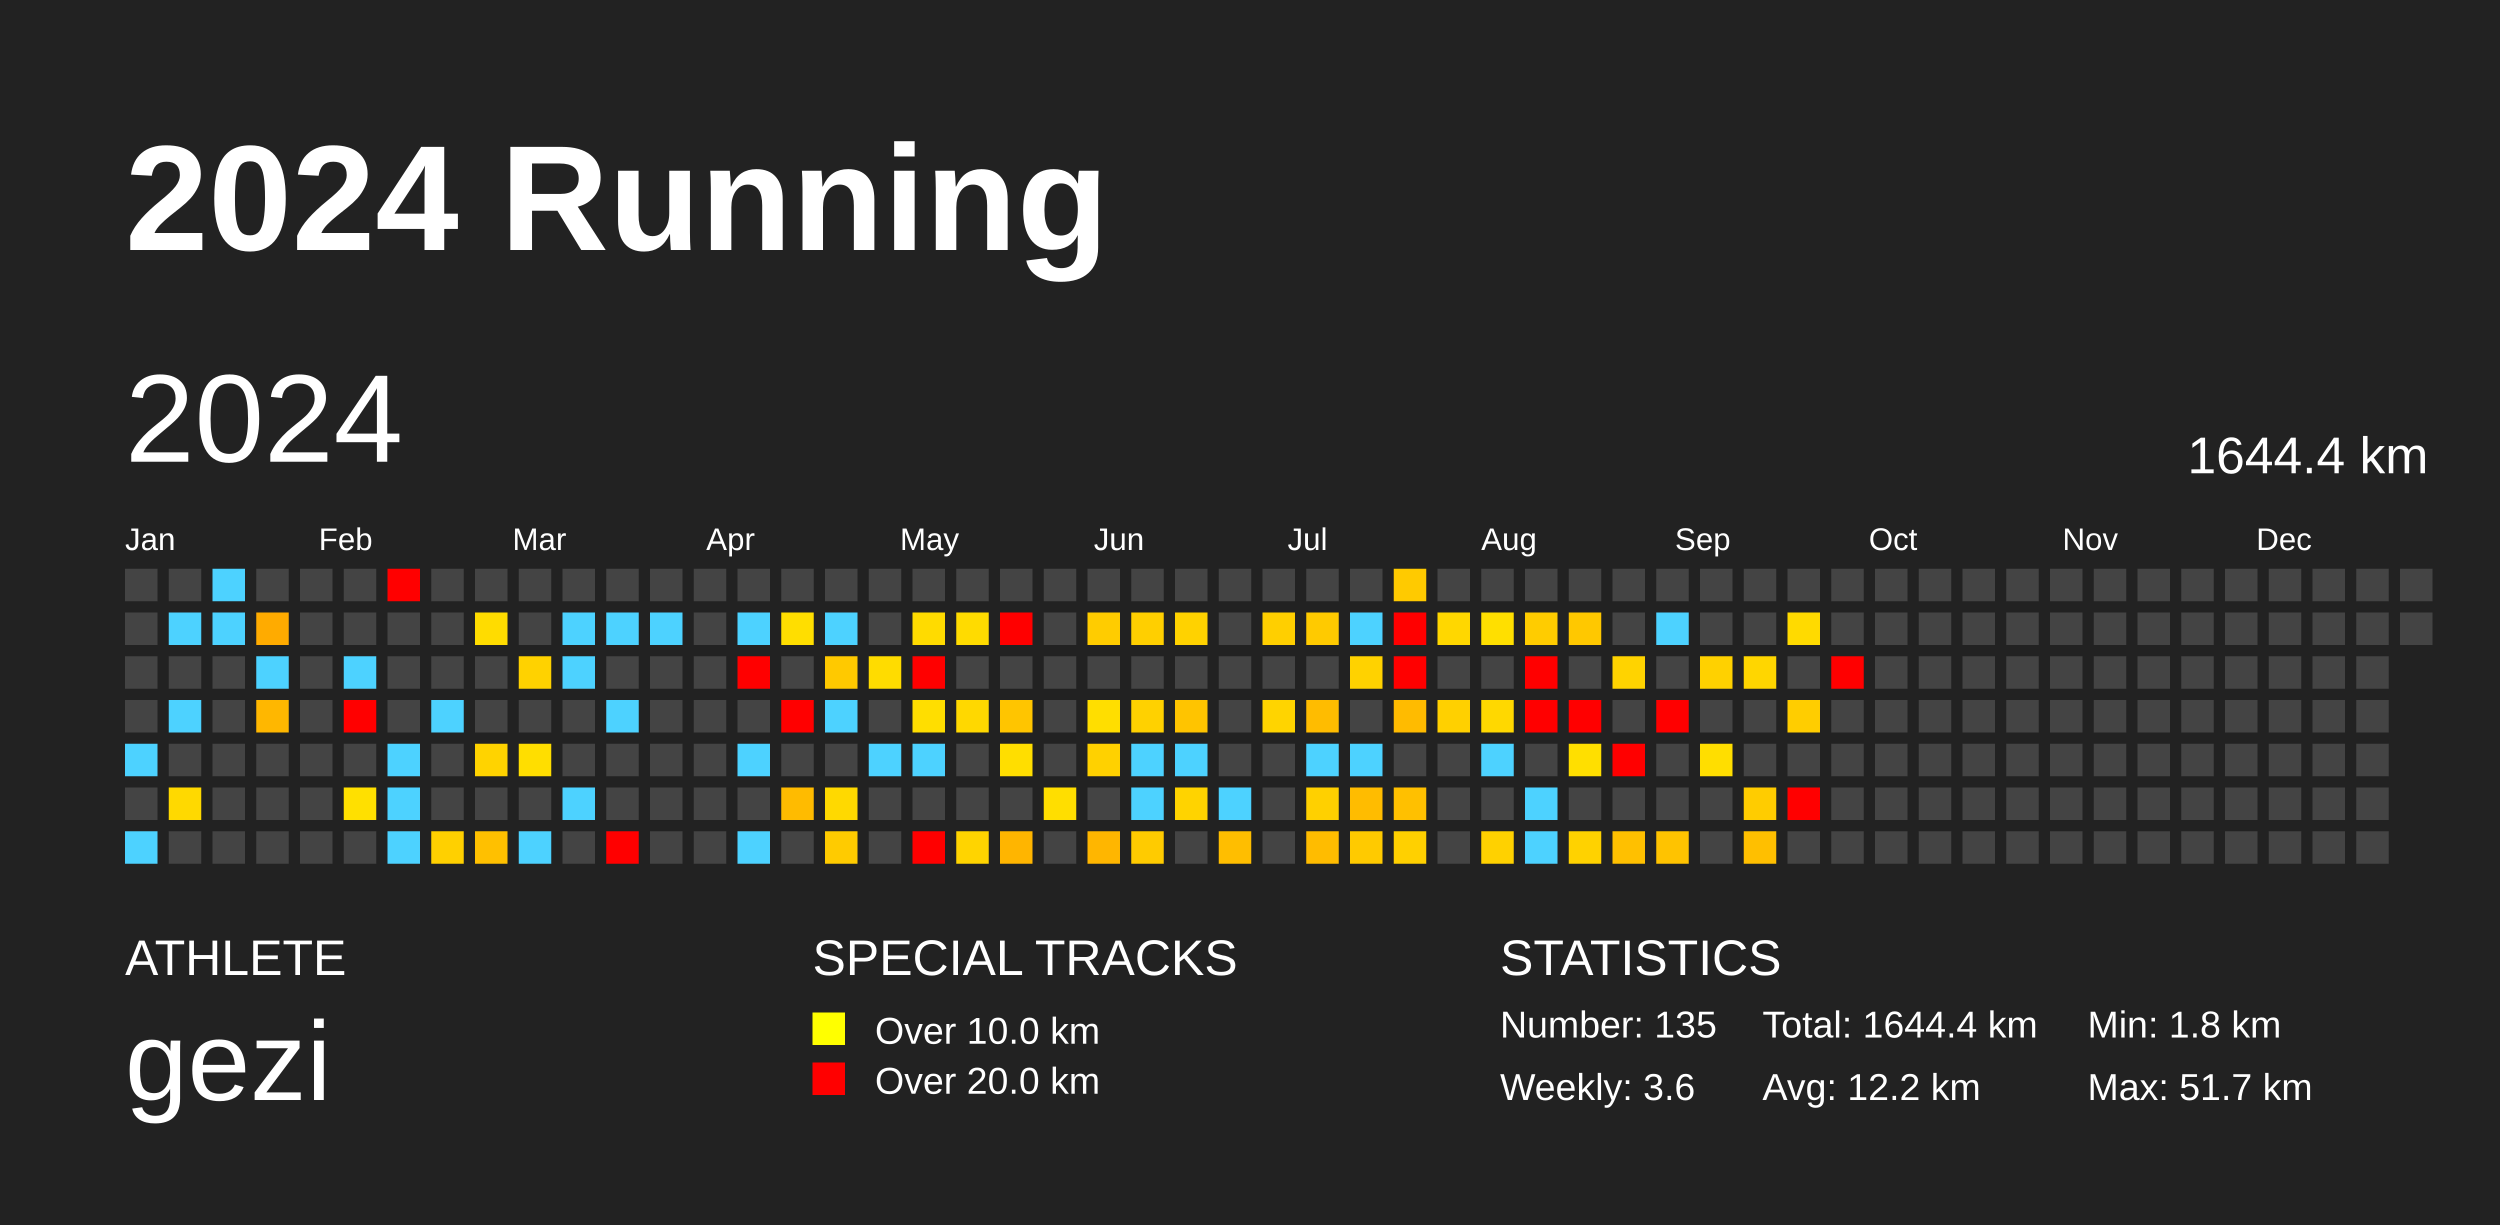
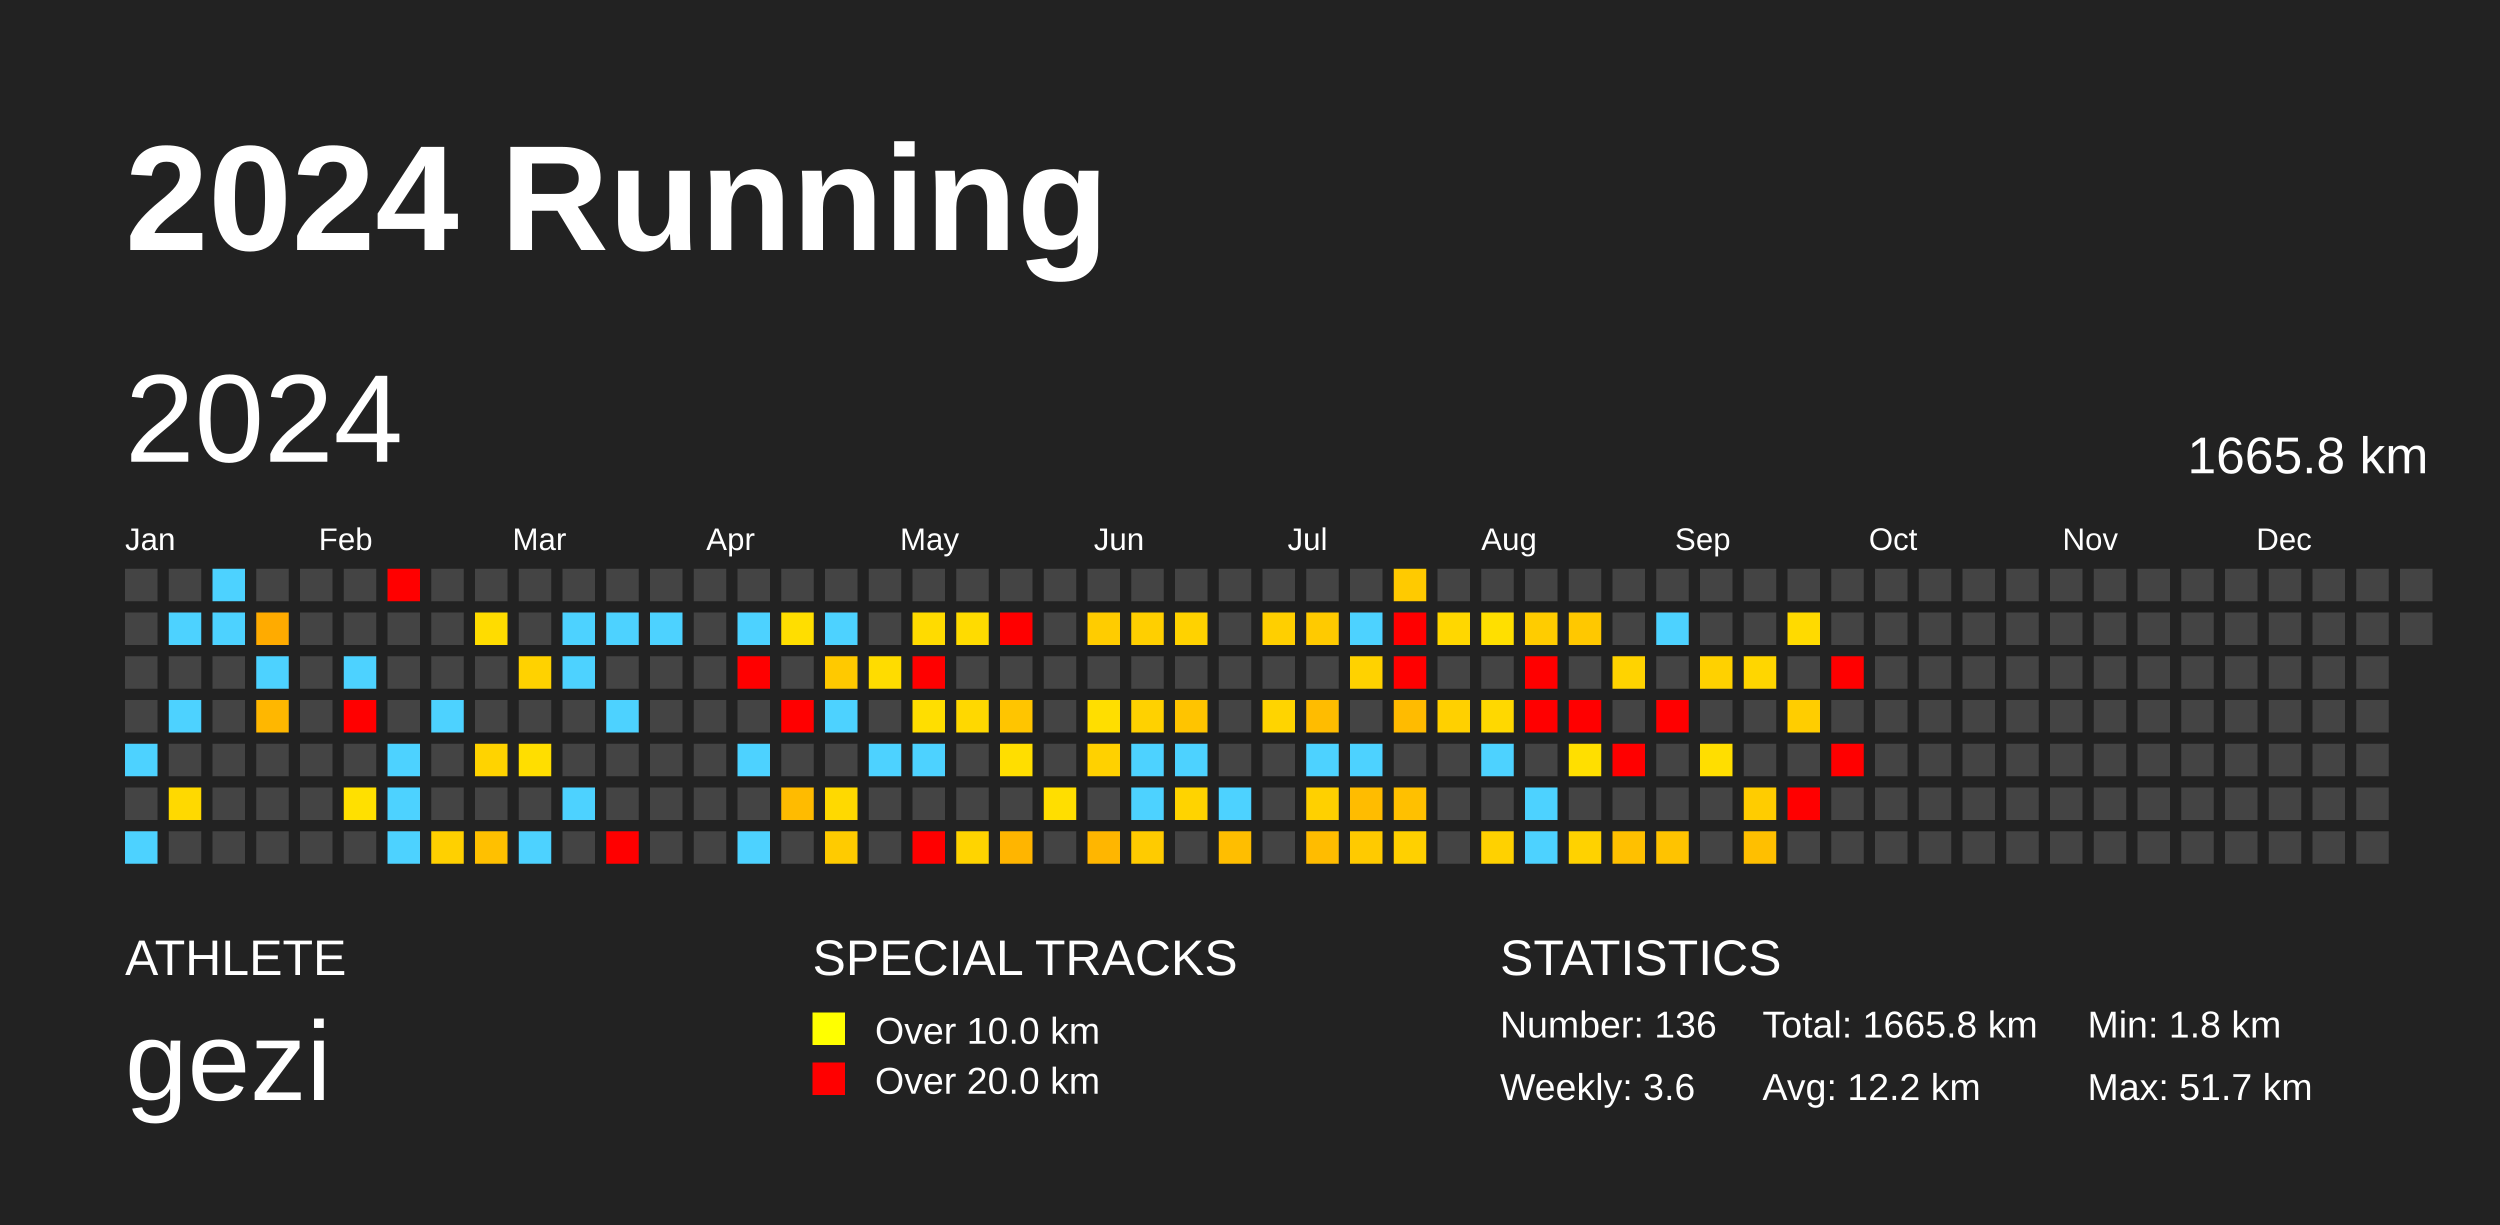
<svg xmlns="http://www.w3.org/2000/svg" baseProfile="full" height="98mm" version="1.1" viewBox="0,0,200,98" width="200mm">
  <defs />
  <rect fill="#222222" height="98" width="200" x="0" y="0" />
  <text fill="#FFFFFF" style="font-size:12px; font-family:Arial; font-weight:bold;" x="10" y="20">2024 Running</text>
  <text fill="#FFFFFF" style="font-size:4px; font-family:Arial" x="10" y="78">ATHLETE</text>
  <text fill="#FFFFFF" style="font-size:9px; font-family:Arial" x="10" y="88">gezi</text>
  <text fill="#FFFFFF" style="font-size:4px; font-family:Arial" x="65" y="78">SPECIAL TRACKS</text>
  <rect fill="yellow" height="2.6" width="2.6" x="65" y="81" />
  <text fill="#FFFFFF" style="font-size:3px; font-family:Arial" x="70" y="83.5">Over 10.0 km</text>
  <rect fill="red" height="2.6" width="2.6" x="65" y="85" />
  <text fill="#FFFFFF" style="font-size:3px; font-family:Arial" x="70" y="87.5">Over 20.0 km</text>
  <text fill="#FFFFFF" style="font-size:4px; font-family:Arial" x="120" y="78">STATISTICS</text>
-   <text fill="#FFFFFF" style="font-size:3px; font-family:Arial" x="120" y="83">Number: 135</text>
+   <text fill="#FFFFFF" style="font-size:3px; font-family:Arial" x="120" y="83">Number: 136</text>
  <text fill="#FFFFFF" style="font-size:3px; font-family:Arial" x="120" y="88">Weekly: 3.6</text>
-   <text fill="#FFFFFF" style="font-size:3px; font-family:Arial" x="141" y="83">Total: 1644.4 km</text>
+   <text fill="#FFFFFF" style="font-size:3px; font-family:Arial" x="141" y="83">Total: 1665.8 km</text>
  <text fill="#FFFFFF" style="font-size:3px; font-family:Arial" x="141" y="88">Avg: 12.2 km</text>
  <text fill="#FFFFFF" style="font-size:3px; font-family:Arial" x="167" y="83">Min: 1.8 km</text>
  <text fill="#FFFFFF" style="font-size:3px; font-family:Arial" x="167" y="88">Max: 51.7 km</text>
  <text dominant-baseline="hanging" fill="#FFFFFF" style="font-size:10.0px; font-family:Arial;" x="10" y="30">2024</text>
-   <text dominant-baseline="hanging" fill="#FFFFFF" style="font-size:4.125px; font-family:Arial;" x="175" y="35">1644.4 km</text>
+   <text dominant-baseline="hanging" fill="#FFFFFF" style="font-size:4.125px; font-family:Arial;" x="175" y="35">1665.8 km</text>
  <text fill="#FFFFFF" style="font-size:2.5px; font-family:Arial" x="10.0" y="44">Jan</text>
  <text fill="#FFFFFF" style="font-size:2.5px; font-family:Arial" x="25.5" y="44">Feb</text>
  <text fill="#FFFFFF" style="font-size:2.5px; font-family:Arial" x="41.0" y="44">Mar</text>
  <text fill="#FFFFFF" style="font-size:2.5px; font-family:Arial" x="56.5" y="44">Apr</text>
  <text fill="#FFFFFF" style="font-size:2.5px; font-family:Arial" x="72.0" y="44">May</text>
  <text fill="#FFFFFF" style="font-size:2.5px; font-family:Arial" x="87.5" y="44">Jun</text>
  <text fill="#FFFFFF" style="font-size:2.5px; font-family:Arial" x="103.0" y="44">Jul</text>
  <text fill="#FFFFFF" style="font-size:2.5px; font-family:Arial" x="118.5" y="44">Aug</text>
  <text fill="#FFFFFF" style="font-size:2.5px; font-family:Arial" x="134.0" y="44">Sep</text>
  <text fill="#FFFFFF" style="font-size:2.5px; font-family:Arial" x="149.5" y="44">Oct</text>
  <text fill="#FFFFFF" style="font-size:2.5px; font-family:Arial" x="165.0" y="44">Nov</text>
  <text fill="#FFFFFF" style="font-size:2.5px; font-family:Arial" x="180.5" y="44">Dec</text>
  <rect fill="#444444" height="2.6" width="2.6" x="10.0" y="45.5" />
  <rect fill="#444444" height="2.6" width="2.6" x="10.0" y="49.0" />
  <rect fill="#444444" height="2.6" width="2.6" x="10.0" y="52.5" />
  <rect fill="#444444" height="2.6" width="2.6" x="10.0" y="56.0" />
  <rect fill="#4dd2ff" height="2.6" width="2.6" x="10.0" y="59.5" />
  <rect fill="#444444" height="2.6" width="2.6" x="10.0" y="63.0" />
  <rect fill="#4dd2ff" height="2.6" width="2.6" x="10.0" y="66.5" />
  <rect fill="#444444" height="2.6" width="2.6" x="13.5" y="45.5" />
  <rect fill="#4dd2ff" height="2.6" width="2.6" x="13.5" y="49.0" />
  <rect fill="#444444" height="2.6" width="2.6" x="13.5" y="52.5" />
  <rect fill="#4dd2ff" height="2.6" width="2.6" x="13.5" y="56.0" />
  <rect fill="#444444" height="2.6" width="2.6" x="13.5" y="59.5" />
  <rect fill="#ffd900" height="2.6" width="2.6" x="13.5" y="63.0" />
  <rect fill="#444444" height="2.6" width="2.6" x="13.5" y="66.5" />
  <rect fill="#4dd2ff" height="2.6" width="2.6" x="17.0" y="45.5" />
  <rect fill="#4dd2ff" height="2.6" width="2.6" x="17.0" y="49.0" />
  <rect fill="#444444" height="2.6" width="2.6" x="17.0" y="52.5" />
  <rect fill="#444444" height="2.6" width="2.6" x="17.0" y="56.0" />
  <rect fill="#444444" height="2.6" width="2.6" x="17.0" y="59.5" />
  <rect fill="#444444" height="2.6" width="2.6" x="17.0" y="63.0" />
  <rect fill="#444444" height="2.6" width="2.6" x="17.0" y="66.5" />
  <rect fill="#444444" height="2.6" width="2.6" x="20.5" y="45.5" />
  <rect fill="#ffab00" height="2.6" width="2.6" x="20.5" y="49.0" />
  <rect fill="#4dd2ff" height="2.6" width="2.6" x="20.5" y="52.5" />
  <rect fill="#ffb700" height="2.6" width="2.6" x="20.5" y="56.0" />
  <rect fill="#444444" height="2.6" width="2.6" x="20.5" y="59.5" />
  <rect fill="#444444" height="2.6" width="2.6" x="20.5" y="63.0" />
  <rect fill="#444444" height="2.6" width="2.6" x="20.5" y="66.5" />
  <rect fill="#444444" height="2.6" width="2.6" x="24.0" y="45.5" />
  <rect fill="#444444" height="2.6" width="2.6" x="24.0" y="49.0" />
  <rect fill="#444444" height="2.6" width="2.6" x="24.0" y="52.5" />
  <rect fill="#444444" height="2.6" width="2.6" x="24.0" y="56.0" />
  <rect fill="#444444" height="2.6" width="2.6" x="24.0" y="59.5" />
  <rect fill="#444444" height="2.6" width="2.6" x="24.0" y="63.0" />
  <rect fill="#444444" height="2.6" width="2.6" x="24.0" y="66.5" />
  <rect fill="#444444" height="2.6" width="2.6" x="27.5" y="45.5" />
  <rect fill="#444444" height="2.6" width="2.6" x="27.5" y="49.0" />
  <rect fill="#4dd2ff" height="2.6" width="2.6" x="27.5" y="52.5" />
  <rect fill="red" height="2.6" width="2.6" x="27.5" y="56.0" />
  <rect fill="#444444" height="2.6" width="2.6" x="27.5" y="59.5" />
  <rect fill="#ffe000" height="2.6" width="2.6" x="27.5" y="63.0" />
  <rect fill="#444444" height="2.6" width="2.6" x="27.5" y="66.5" />
  <rect fill="red" height="2.6" width="2.6" x="31.0" y="45.5" />
  <rect fill="#444444" height="2.6" width="2.6" x="31.0" y="49.0" />
  <rect fill="#444444" height="2.6" width="2.6" x="31.0" y="52.5" />
  <rect fill="#444444" height="2.6" width="2.6" x="31.0" y="56.0" />
  <rect fill="#4dd2ff" height="2.6" width="2.6" x="31.0" y="59.5" />
  <rect fill="#4dd2ff" height="2.6" width="2.6" x="31.0" y="63.0" />
  <rect fill="#4dd2ff" height="2.6" width="2.6" x="31.0" y="66.5" />
  <rect fill="#444444" height="2.6" width="2.6" x="34.5" y="45.5" />
  <rect fill="#444444" height="2.6" width="2.6" x="34.5" y="49.0" />
  <rect fill="#444444" height="2.6" width="2.6" x="34.5" y="52.5" />
  <rect fill="#4dd2ff" height="2.6" width="2.6" x="34.5" y="56.0" />
  <rect fill="#444444" height="2.6" width="2.6" x="34.5" y="59.5" />
  <rect fill="#444444" height="2.6" width="2.6" x="34.5" y="63.0" />
  <rect fill="#ffd000" height="2.6" width="2.6" x="34.5" y="66.5" />
  <rect fill="#444444" height="2.6" width="2.6" x="38.0" y="45.5" />
  <rect fill="#ffdc00" height="2.6" width="2.6" x="38.0" y="49.0" />
  <rect fill="#444444" height="2.6" width="2.6" x="38.0" y="52.5" />
  <rect fill="#444444" height="2.6" width="2.6" x="38.0" y="56.0" />
  <rect fill="#ffd300" height="2.6" width="2.6" x="38.0" y="59.5" />
  <rect fill="#444444" height="2.6" width="2.6" x="38.0" y="63.0" />
  <rect fill="#ffc000" height="2.6" width="2.6" x="38.0" y="66.5" />
  <rect fill="#444444" height="2.6" width="2.6" x="41.5" y="45.5" />
  <rect fill="#444444" height="2.6" width="2.6" x="41.5" y="49.0" />
  <rect fill="#ffd200" height="2.6" width="2.6" x="41.5" y="52.5" />
  <rect fill="#444444" height="2.6" width="2.6" x="41.5" y="56.0" />
  <rect fill="#ffde00" height="2.6" width="2.6" x="41.5" y="59.5" />
  <rect fill="#444444" height="2.6" width="2.6" x="41.5" y="63.0" />
  <rect fill="#4dd2ff" height="2.6" width="2.6" x="41.5" y="66.5" />
  <rect fill="#444444" height="2.6" width="2.6" x="45.0" y="45.5" />
  <rect fill="#4dd2ff" height="2.6" width="2.6" x="45.0" y="49.0" />
  <rect fill="#4dd2ff" height="2.6" width="2.6" x="45.0" y="52.5" />
  <rect fill="#444444" height="2.6" width="2.6" x="45.0" y="56.0" />
  <rect fill="#444444" height="2.6" width="2.6" x="45.0" y="59.5" />
  <rect fill="#4dd2ff" height="2.6" width="2.6" x="45.0" y="63.0" />
  <rect fill="#444444" height="2.6" width="2.6" x="45.0" y="66.5" />
  <rect fill="#444444" height="2.6" width="2.6" x="48.5" y="45.5" />
  <rect fill="#4dd2ff" height="2.6" width="2.6" x="48.5" y="49.0" />
  <rect fill="#444444" height="2.6" width="2.6" x="48.5" y="52.5" />
  <rect fill="#4dd2ff" height="2.6" width="2.6" x="48.5" y="56.0" />
  <rect fill="#444444" height="2.6" width="2.6" x="48.5" y="59.5" />
  <rect fill="#444444" height="2.6" width="2.6" x="48.5" y="63.0" />
  <rect fill="red" height="2.6" width="2.6" x="48.5" y="66.5" />
  <rect fill="#444444" height="2.6" width="2.6" x="52.0" y="45.5" />
  <rect fill="#4dd2ff" height="2.6" width="2.6" x="52.0" y="49.0" />
  <rect fill="#444444" height="2.6" width="2.6" x="52.0" y="52.5" />
  <rect fill="#444444" height="2.6" width="2.6" x="52.0" y="56.0" />
  <rect fill="#444444" height="2.6" width="2.6" x="52.0" y="59.5" />
  <rect fill="#444444" height="2.6" width="2.6" x="52.0" y="63.0" />
  <rect fill="#444444" height="2.6" width="2.6" x="52.0" y="66.5" />
  <rect fill="#444444" height="2.6" width="2.6" x="55.5" y="45.5" />
  <rect fill="#444444" height="2.6" width="2.6" x="55.5" y="49.0" />
  <rect fill="#444444" height="2.6" width="2.6" x="55.5" y="52.5" />
  <rect fill="#444444" height="2.6" width="2.6" x="55.5" y="56.0" />
  <rect fill="#444444" height="2.6" width="2.6" x="55.5" y="59.5" />
  <rect fill="#444444" height="2.6" width="2.6" x="55.5" y="63.0" />
  <rect fill="#444444" height="2.6" width="2.6" x="55.5" y="66.5" />
  <rect fill="#444444" height="2.6" width="2.6" x="59.0" y="45.5" />
  <rect fill="#4dd2ff" height="2.6" width="2.6" x="59.0" y="49.0" />
  <rect fill="red" height="2.6" width="2.6" x="59.0" y="52.5" />
  <rect fill="#444444" height="2.6" width="2.6" x="59.0" y="56.0" />
  <rect fill="#4dd2ff" height="2.6" width="2.6" x="59.0" y="59.5" />
  <rect fill="#444444" height="2.6" width="2.6" x="59.0" y="63.0" />
  <rect fill="#4dd2ff" height="2.6" width="2.6" x="59.0" y="66.5" />
  <rect fill="#444444" height="2.6" width="2.6" x="62.5" y="45.5" />
  <rect fill="#ffde00" height="2.6" width="2.6" x="62.5" y="49.0" />
  <rect fill="#444444" height="2.6" width="2.6" x="62.5" y="52.5" />
  <rect fill="red" height="2.6" width="2.6" x="62.5" y="56.0" />
  <rect fill="#444444" height="2.6" width="2.6" x="62.5" y="59.5" />
  <rect fill="#ffbb00" height="2.6" width="2.6" x="62.5" y="63.0" />
  <rect fill="#444444" height="2.6" width="2.6" x="62.5" y="66.5" />
  <rect fill="#444444" height="2.6" width="2.6" x="66.0" y="45.5" />
  <rect fill="#4dd2ff" height="2.6" width="2.6" x="66.0" y="49.0" />
  <rect fill="#ffc900" height="2.6" width="2.6" x="66.0" y="52.5" />
  <rect fill="#4dd2ff" height="2.6" width="2.6" x="66.0" y="56.0" />
  <rect fill="#444444" height="2.6" width="2.6" x="66.0" y="59.5" />
  <rect fill="#ffd900" height="2.6" width="2.6" x="66.0" y="63.0" />
  <rect fill="#ffcb00" height="2.6" width="2.6" x="66.0" y="66.5" />
  <rect fill="#444444" height="2.6" width="2.6" x="69.5" y="45.5" />
  <rect fill="#444444" height="2.6" width="2.6" x="69.5" y="49.0" />
  <rect fill="#ffdc00" height="2.6" width="2.6" x="69.5" y="52.5" />
  <rect fill="#444444" height="2.6" width="2.6" x="69.5" y="56.0" />
  <rect fill="#4dd2ff" height="2.6" width="2.6" x="69.5" y="59.5" />
  <rect fill="#444444" height="2.6" width="2.6" x="69.5" y="63.0" />
  <rect fill="#444444" height="2.6" width="2.6" x="69.5" y="66.5" />
  <rect fill="#444444" height="2.6" width="2.6" x="73.0" y="45.5" />
  <rect fill="#ffdb00" height="2.6" width="2.6" x="73.0" y="49.0" />
  <rect fill="red" height="2.6" width="2.6" x="73.0" y="52.5" />
  <rect fill="#ffde00" height="2.6" width="2.6" x="73.0" y="56.0" />
  <rect fill="#4dd2ff" height="2.6" width="2.6" x="73.0" y="59.5" />
  <rect fill="#444444" height="2.6" width="2.6" x="73.0" y="63.0" />
  <rect fill="red" height="2.6" width="2.6" x="73.0" y="66.5" />
  <rect fill="#444444" height="2.6" width="2.6" x="76.5" y="45.5" />
  <rect fill="#ffdb00" height="2.6" width="2.6" x="76.5" y="49.0" />
  <rect fill="#444444" height="2.6" width="2.6" x="76.5" y="52.5" />
  <rect fill="#ffd800" height="2.6" width="2.6" x="76.5" y="56.0" />
  <rect fill="#444444" height="2.6" width="2.6" x="76.5" y="59.5" />
  <rect fill="#444444" height="2.6" width="2.6" x="76.5" y="63.0" />
  <rect fill="#ffd400" height="2.6" width="2.6" x="76.5" y="66.5" />
  <rect fill="#444444" height="2.6" width="2.6" x="80.0" y="45.5" />
  <rect fill="red" height="2.6" width="2.6" x="80.0" y="49.0" />
  <rect fill="#444444" height="2.6" width="2.6" x="80.0" y="52.5" />
  <rect fill="#ffc500" height="2.6" width="2.6" x="80.0" y="56.0" />
  <rect fill="#ffde00" height="2.6" width="2.6" x="80.0" y="59.5" />
  <rect fill="#444444" height="2.6" width="2.6" x="80.0" y="63.0" />
  <rect fill="#ffb500" height="2.6" width="2.6" x="80.0" y="66.5" />
  <rect fill="#444444" height="2.6" width="2.6" x="83.5" y="45.5" />
  <rect fill="#444444" height="2.6" width="2.6" x="83.5" y="49.0" />
  <rect fill="#444444" height="2.6" width="2.6" x="83.5" y="52.5" />
  <rect fill="#444444" height="2.6" width="2.6" x="83.5" y="56.0" />
  <rect fill="#444444" height="2.6" width="2.6" x="83.5" y="59.5" />
  <rect fill="#ffde00" height="2.6" width="2.6" x="83.5" y="63.0" />
  <rect fill="#444444" height="2.6" width="2.6" x="83.5" y="66.5" />
  <rect fill="#444444" height="2.6" width="2.6" x="87.0" y="45.5" />
  <rect fill="#ffcc00" height="2.6" width="2.6" x="87.0" y="49.0" />
  <rect fill="#444444" height="2.6" width="2.6" x="87.0" y="52.5" />
  <rect fill="#ffde00" height="2.6" width="2.6" x="87.0" y="56.0" />
  <rect fill="#ffd100" height="2.6" width="2.6" x="87.0" y="59.5" />
  <rect fill="#444444" height="2.6" width="2.6" x="87.0" y="63.0" />
  <rect fill="#ffb600" height="2.6" width="2.6" x="87.0" y="66.5" />
  <rect fill="#444444" height="2.6" width="2.6" x="90.5" y="45.5" />
  <rect fill="#ffcf00" height="2.6" width="2.6" x="90.5" y="49.0" />
  <rect fill="#444444" height="2.6" width="2.6" x="90.5" y="52.5" />
  <rect fill="#ffd100" height="2.6" width="2.6" x="90.5" y="56.0" />
  <rect fill="#4dd2ff" height="2.6" width="2.6" x="90.5" y="59.5" />
  <rect fill="#4dd2ff" height="2.6" width="2.6" x="90.5" y="63.0" />
  <rect fill="#ffcb00" height="2.6" width="2.6" x="90.5" y="66.5" />
  <rect fill="#444444" height="2.6" width="2.6" x="94.0" y="45.5" />
  <rect fill="#ffd200" height="2.6" width="2.6" x="94.0" y="49.0" />
  <rect fill="#444444" height="2.6" width="2.6" x="94.0" y="52.5" />
  <rect fill="#ffc400" height="2.6" width="2.6" x="94.0" y="56.0" />
  <rect fill="#4dd2ff" height="2.6" width="2.6" x="94.0" y="59.5" />
  <rect fill="#ffd300" height="2.6" width="2.6" x="94.0" y="63.0" />
  <rect fill="#444444" height="2.6" width="2.6" x="94.0" y="66.5" />
  <rect fill="#444444" height="2.6" width="2.6" x="97.5" y="45.5" />
  <rect fill="#444444" height="2.6" width="2.6" x="97.5" y="49.0" />
  <rect fill="#444444" height="2.6" width="2.6" x="97.5" y="52.5" />
  <rect fill="#444444" height="2.6" width="2.6" x="97.5" y="56.0" />
  <rect fill="#444444" height="2.6" width="2.6" x="97.5" y="59.5" />
  <rect fill="#4dd2ff" height="2.6" width="2.6" x="97.5" y="63.0" />
  <rect fill="#ffbe00" height="2.6" width="2.6" x="97.5" y="66.5" />
  <rect fill="#444444" height="2.6" width="2.6" x="101.0" y="45.5" />
  <rect fill="#ffcf00" height="2.6" width="2.6" x="101.0" y="49.0" />
  <rect fill="#444444" height="2.6" width="2.6" x="101.0" y="52.5" />
  <rect fill="#ffd400" height="2.6" width="2.6" x="101.0" y="56.0" />
  <rect fill="#444444" height="2.6" width="2.6" x="101.0" y="59.5" />
  <rect fill="#444444" height="2.6" width="2.6" x="101.0" y="63.0" />
  <rect fill="#444444" height="2.6" width="2.6" x="101.0" y="66.5" />
  <rect fill="#444444" height="2.6" width="2.6" x="104.5" y="45.5" />
  <rect fill="#ffca00" height="2.6" width="2.6" x="104.5" y="49.0" />
  <rect fill="#444444" height="2.6" width="2.6" x="104.5" y="52.5" />
  <rect fill="#ffbc00" height="2.6" width="2.6" x="104.5" y="56.0" />
  <rect fill="#4dd2ff" height="2.6" width="2.6" x="104.5" y="59.5" />
  <rect fill="#ffd000" height="2.6" width="2.6" x="104.5" y="63.0" />
  <rect fill="#ffbc00" height="2.6" width="2.6" x="104.5" y="66.5" />
  <rect fill="#444444" height="2.6" width="2.6" x="108.0" y="45.5" />
  <rect fill="#4dd2ff" height="2.6" width="2.6" x="108.0" y="49.0" />
  <rect fill="#ffd200" height="2.6" width="2.6" x="108.0" y="52.5" />
  <rect fill="#444444" height="2.6" width="2.6" x="108.0" y="56.0" />
  <rect fill="#4dd2ff" height="2.6" width="2.6" x="108.0" y="59.5" />
  <rect fill="#ffbc00" height="2.6" width="2.6" x="108.0" y="63.0" />
  <rect fill="#ffca00" height="2.6" width="2.6" x="108.0" y="66.5" />
  <rect fill="#ffca00" height="2.6" width="2.6" x="111.5" y="45.5" />
  <rect fill="red" height="2.6" width="2.6" x="111.5" y="49.0" />
  <rect fill="red" height="2.6" width="2.6" x="111.5" y="52.5" />
  <rect fill="#ffbb00" height="2.6" width="2.6" x="111.5" y="56.0" />
  <rect fill="#444444" height="2.6" width="2.6" x="111.5" y="59.5" />
  <rect fill="#ffc000" height="2.6" width="2.6" x="111.5" y="63.0" />
  <rect fill="#ffd000" height="2.6" width="2.6" x="111.5" y="66.5" />
  <rect fill="#444444" height="2.6" width="2.6" x="115.0" y="45.5" />
  <rect fill="#ffd700" height="2.6" width="2.6" x="115.0" y="49.0" />
  <rect fill="#444444" height="2.6" width="2.6" x="115.0" y="52.5" />
  <rect fill="#ffd000" height="2.6" width="2.6" x="115.0" y="56.0" />
  <rect fill="#444444" height="2.6" width="2.6" x="115.0" y="59.5" />
  <rect fill="#444444" height="2.6" width="2.6" x="115.0" y="63.0" />
  <rect fill="#444444" height="2.6" width="2.6" x="115.0" y="66.5" />
  <rect fill="#444444" height="2.6" width="2.6" x="118.5" y="45.5" />
  <rect fill="#ffdf00" height="2.6" width="2.6" x="118.5" y="49.0" />
  <rect fill="#444444" height="2.6" width="2.6" x="118.5" y="52.5" />
  <rect fill="#ffd800" height="2.6" width="2.6" x="118.5" y="56.0" />
  <rect fill="#4dd2ff" height="2.6" width="2.6" x="118.5" y="59.5" />
  <rect fill="#444444" height="2.6" width="2.6" x="118.5" y="63.0" />
  <rect fill="#ffd100" height="2.6" width="2.6" x="118.5" y="66.5" />
  <rect fill="#444444" height="2.6" width="2.6" x="122.0" y="45.5" />
  <rect fill="#ffcc00" height="2.6" width="2.6" x="122.0" y="49.0" />
  <rect fill="red" height="2.6" width="2.6" x="122.0" y="52.5" />
  <rect fill="red" height="2.6" width="2.6" x="122.0" y="56.0" />
  <rect fill="#444444" height="2.6" width="2.6" x="122.0" y="59.5" />
  <rect fill="#4dd2ff" height="2.6" width="2.6" x="122.0" y="63.0" />
  <rect fill="#4dd2ff" height="2.6" width="2.6" x="122.0" y="66.5" />
  <rect fill="#444444" height="2.6" width="2.6" x="125.5" y="45.5" />
  <rect fill="#ffc800" height="2.6" width="2.6" x="125.5" y="49.0" />
  <rect fill="#444444" height="2.6" width="2.6" x="125.5" y="52.5" />
  <rect fill="red" height="2.6" width="2.6" x="125.5" y="56.0" />
  <rect fill="#ffdf00" height="2.6" width="2.6" x="125.5" y="59.5" />
  <rect fill="#444444" height="2.6" width="2.6" x="125.5" y="63.0" />
  <rect fill="#ffd200" height="2.6" width="2.6" x="125.5" y="66.5" />
  <rect fill="#444444" height="2.6" width="2.6" x="129.0" y="45.5" />
  <rect fill="#444444" height="2.6" width="2.6" x="129.0" y="49.0" />
  <rect fill="#ffd300" height="2.6" width="2.6" x="129.0" y="52.5" />
  <rect fill="#444444" height="2.6" width="2.6" x="129.0" y="56.0" />
  <rect fill="red" height="2.6" width="2.6" x="129.0" y="59.5" />
  <rect fill="#444444" height="2.6" width="2.6" x="129.0" y="63.0" />
  <rect fill="#ffc000" height="2.6" width="2.6" x="129.0" y="66.5" />
  <rect fill="#444444" height="2.6" width="2.6" x="132.5" y="45.5" />
  <rect fill="#4dd2ff" height="2.6" width="2.6" x="132.5" y="49.0" />
  <rect fill="#444444" height="2.6" width="2.6" x="132.5" y="52.5" />
  <rect fill="red" height="2.6" width="2.6" x="132.5" y="56.0" />
  <rect fill="#444444" height="2.6" width="2.6" x="132.5" y="59.5" />
  <rect fill="#444444" height="2.6" width="2.6" x="132.5" y="63.0" />
  <rect fill="#ffc300" height="2.6" width="2.6" x="132.5" y="66.5" />
  <rect fill="#444444" height="2.6" width="2.6" x="136.0" y="45.5" />
  <rect fill="#444444" height="2.6" width="2.6" x="136.0" y="49.0" />
  <rect fill="#ffd100" height="2.6" width="2.6" x="136.0" y="52.5" />
  <rect fill="#444444" height="2.6" width="2.6" x="136.0" y="56.0" />
  <rect fill="#ffde00" height="2.6" width="2.6" x="136.0" y="59.5" />
  <rect fill="#444444" height="2.6" width="2.6" x="136.0" y="63.0" />
  <rect fill="#444444" height="2.6" width="2.6" x="136.0" y="66.5" />
  <rect fill="#444444" height="2.6" width="2.6" x="139.5" y="45.5" />
  <rect fill="#444444" height="2.6" width="2.6" x="139.5" y="49.0" />
  <rect fill="#ffd600" height="2.6" width="2.6" x="139.5" y="52.5" />
  <rect fill="#444444" height="2.6" width="2.6" x="139.5" y="56.0" />
  <rect fill="#444444" height="2.6" width="2.6" x="139.5" y="59.5" />
  <rect fill="#ffcc00" height="2.6" width="2.6" x="139.5" y="63.0" />
  <rect fill="#ffbf00" height="2.6" width="2.6" x="139.5" y="66.5" />
  <rect fill="#444444" height="2.6" width="2.6" x="143.0" y="45.5" />
  <rect fill="#ffda00" height="2.6" width="2.6" x="143.0" y="49.0" />
  <rect fill="#444444" height="2.6" width="2.6" x="143.0" y="52.5" />
  <rect fill="#ffcd00" height="2.6" width="2.6" x="143.0" y="56.0" />
  <rect fill="#444444" height="2.6" width="2.6" x="143.0" y="59.5" />
  <rect fill="red" height="2.6" width="2.6" x="143.0" y="63.0" />
  <rect fill="#444444" height="2.6" width="2.6" x="143.0" y="66.5" />
  <rect fill="#444444" height="2.6" width="2.6" x="146.5" y="45.5" />
  <rect fill="#444444" height="2.6" width="2.6" x="146.5" y="49.0" />
  <rect fill="red" height="2.6" width="2.6" x="146.5" y="52.5" />
  <rect fill="#444444" height="2.6" width="2.6" x="146.5" y="56.0" />
-   <rect fill="#444444" height="2.6" width="2.6" x="146.5" y="59.5" />
+   <rect fill="red" height="2.6" width="2.6" x="146.5" y="59.5" />
  <rect fill="#444444" height="2.6" width="2.6" x="146.5" y="63.0" />
  <rect fill="#444444" height="2.6" width="2.6" x="146.5" y="66.5" />
  <rect fill="#444444" height="2.6" width="2.6" x="150.0" y="45.5" />
  <rect fill="#444444" height="2.6" width="2.6" x="150.0" y="49.0" />
  <rect fill="#444444" height="2.6" width="2.6" x="150.0" y="52.5" />
  <rect fill="#444444" height="2.6" width="2.6" x="150.0" y="56.0" />
  <rect fill="#444444" height="2.6" width="2.6" x="150.0" y="59.5" />
  <rect fill="#444444" height="2.6" width="2.6" x="150.0" y="63.0" />
  <rect fill="#444444" height="2.6" width="2.6" x="150.0" y="66.5" />
  <rect fill="#444444" height="2.6" width="2.6" x="153.5" y="45.5" />
  <rect fill="#444444" height="2.6" width="2.6" x="153.5" y="49.0" />
  <rect fill="#444444" height="2.6" width="2.6" x="153.5" y="52.5" />
  <rect fill="#444444" height="2.6" width="2.6" x="153.5" y="56.0" />
  <rect fill="#444444" height="2.6" width="2.6" x="153.5" y="59.5" />
  <rect fill="#444444" height="2.6" width="2.6" x="153.5" y="63.0" />
  <rect fill="#444444" height="2.6" width="2.6" x="153.5" y="66.5" />
  <rect fill="#444444" height="2.6" width="2.6" x="157.0" y="45.5" />
  <rect fill="#444444" height="2.6" width="2.6" x="157.0" y="49.0" />
  <rect fill="#444444" height="2.6" width="2.6" x="157.0" y="52.5" />
  <rect fill="#444444" height="2.6" width="2.6" x="157.0" y="56.0" />
  <rect fill="#444444" height="2.6" width="2.6" x="157.0" y="59.5" />
  <rect fill="#444444" height="2.6" width="2.6" x="157.0" y="63.0" />
  <rect fill="#444444" height="2.6" width="2.6" x="157.0" y="66.5" />
  <rect fill="#444444" height="2.6" width="2.6" x="160.5" y="45.5" />
  <rect fill="#444444" height="2.6" width="2.6" x="160.5" y="49.0" />
  <rect fill="#444444" height="2.6" width="2.6" x="160.5" y="52.5" />
  <rect fill="#444444" height="2.6" width="2.6" x="160.5" y="56.0" />
  <rect fill="#444444" height="2.6" width="2.6" x="160.5" y="59.5" />
  <rect fill="#444444" height="2.6" width="2.6" x="160.5" y="63.0" />
  <rect fill="#444444" height="2.6" width="2.6" x="160.5" y="66.5" />
  <rect fill="#444444" height="2.6" width="2.6" x="164.0" y="45.5" />
  <rect fill="#444444" height="2.6" width="2.6" x="164.0" y="49.0" />
  <rect fill="#444444" height="2.6" width="2.6" x="164.0" y="52.5" />
  <rect fill="#444444" height="2.6" width="2.6" x="164.0" y="56.0" />
  <rect fill="#444444" height="2.6" width="2.6" x="164.0" y="59.5" />
  <rect fill="#444444" height="2.6" width="2.6" x="164.0" y="63.0" />
  <rect fill="#444444" height="2.6" width="2.6" x="164.0" y="66.5" />
  <rect fill="#444444" height="2.6" width="2.6" x="167.5" y="45.5" />
  <rect fill="#444444" height="2.6" width="2.6" x="167.5" y="49.0" />
  <rect fill="#444444" height="2.6" width="2.6" x="167.5" y="52.5" />
  <rect fill="#444444" height="2.6" width="2.6" x="167.5" y="56.0" />
  <rect fill="#444444" height="2.6" width="2.6" x="167.5" y="59.5" />
  <rect fill="#444444" height="2.6" width="2.6" x="167.5" y="63.0" />
  <rect fill="#444444" height="2.6" width="2.6" x="167.5" y="66.5" />
  <rect fill="#444444" height="2.6" width="2.6" x="171.0" y="45.5" />
  <rect fill="#444444" height="2.6" width="2.6" x="171.0" y="49.0" />
  <rect fill="#444444" height="2.6" width="2.6" x="171.0" y="52.5" />
  <rect fill="#444444" height="2.6" width="2.6" x="171.0" y="56.0" />
  <rect fill="#444444" height="2.6" width="2.6" x="171.0" y="59.5" />
  <rect fill="#444444" height="2.6" width="2.6" x="171.0" y="63.0" />
  <rect fill="#444444" height="2.6" width="2.6" x="171.0" y="66.5" />
  <rect fill="#444444" height="2.6" width="2.6" x="174.5" y="45.5" />
  <rect fill="#444444" height="2.6" width="2.6" x="174.5" y="49.0" />
  <rect fill="#444444" height="2.6" width="2.6" x="174.5" y="52.5" />
  <rect fill="#444444" height="2.6" width="2.6" x="174.5" y="56.0" />
  <rect fill="#444444" height="2.6" width="2.6" x="174.5" y="59.5" />
  <rect fill="#444444" height="2.6" width="2.6" x="174.5" y="63.0" />
  <rect fill="#444444" height="2.6" width="2.6" x="174.5" y="66.5" />
  <rect fill="#444444" height="2.6" width="2.6" x="178.0" y="45.5" />
  <rect fill="#444444" height="2.6" width="2.6" x="178.0" y="49.0" />
  <rect fill="#444444" height="2.6" width="2.6" x="178.0" y="52.5" />
  <rect fill="#444444" height="2.6" width="2.6" x="178.0" y="56.0" />
  <rect fill="#444444" height="2.6" width="2.6" x="178.0" y="59.5" />
  <rect fill="#444444" height="2.6" width="2.6" x="178.0" y="63.0" />
  <rect fill="#444444" height="2.6" width="2.6" x="178.0" y="66.5" />
  <rect fill="#444444" height="2.6" width="2.6" x="181.5" y="45.5" />
  <rect fill="#444444" height="2.6" width="2.6" x="181.5" y="49.0" />
  <rect fill="#444444" height="2.6" width="2.6" x="181.5" y="52.5" />
  <rect fill="#444444" height="2.6" width="2.6" x="181.5" y="56.0" />
  <rect fill="#444444" height="2.6" width="2.6" x="181.5" y="59.5" />
  <rect fill="#444444" height="2.6" width="2.6" x="181.5" y="63.0" />
  <rect fill="#444444" height="2.6" width="2.6" x="181.5" y="66.5" />
  <rect fill="#444444" height="2.6" width="2.6" x="185.0" y="45.5" />
  <rect fill="#444444" height="2.6" width="2.6" x="185.0" y="49.0" />
  <rect fill="#444444" height="2.6" width="2.6" x="185.0" y="52.5" />
  <rect fill="#444444" height="2.6" width="2.6" x="185.0" y="56.0" />
  <rect fill="#444444" height="2.6" width="2.6" x="185.0" y="59.5" />
  <rect fill="#444444" height="2.6" width="2.6" x="185.0" y="63.0" />
  <rect fill="#444444" height="2.6" width="2.6" x="185.0" y="66.5" />
  <rect fill="#444444" height="2.6" width="2.6" x="188.5" y="45.5" />
  <rect fill="#444444" height="2.6" width="2.6" x="188.5" y="49.0" />
  <rect fill="#444444" height="2.6" width="2.6" x="188.5" y="52.5" />
  <rect fill="#444444" height="2.6" width="2.6" x="188.5" y="56.0" />
  <rect fill="#444444" height="2.6" width="2.6" x="188.5" y="59.5" />
  <rect fill="#444444" height="2.6" width="2.6" x="188.5" y="63.0" />
  <rect fill="#444444" height="2.6" width="2.6" x="188.5" y="66.5" />
  <rect fill="#444444" height="2.6" width="2.6" x="192.0" y="45.5" />
  <rect fill="#444444" height="2.6" width="2.6" x="192.0" y="49.0" />
</svg>
